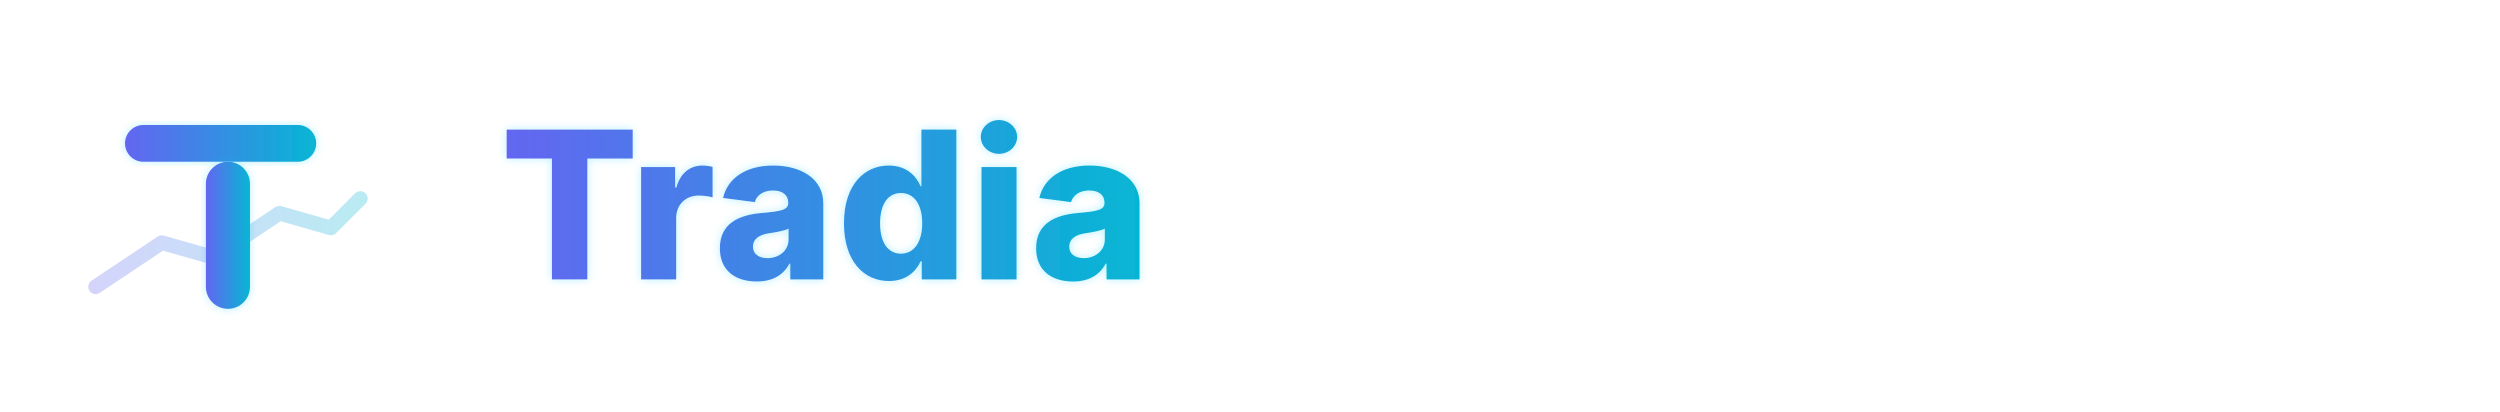
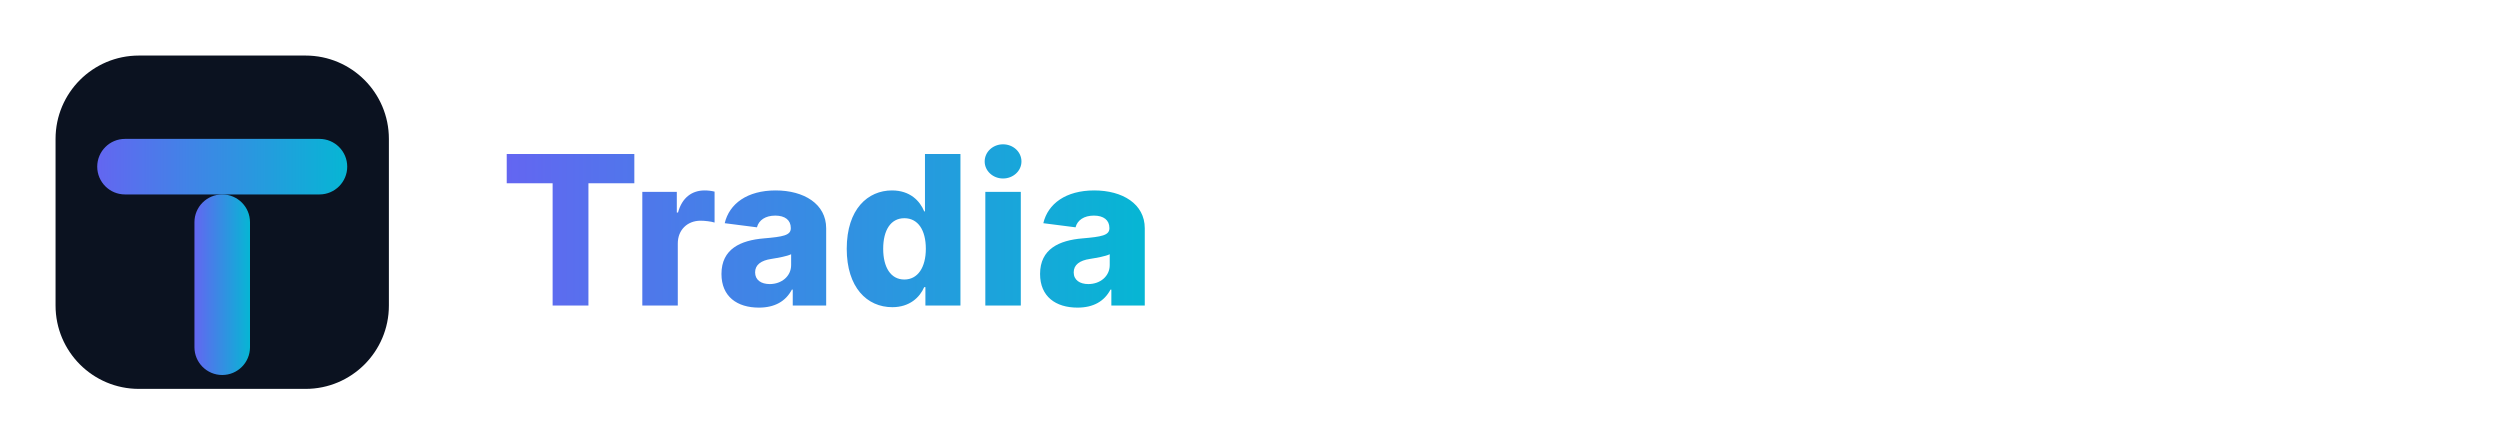
- <svg xmlns="http://www.w3.org/2000/svg" width="340" height="56" viewBox="0 0 340 56" role="img" aria-labelledby="title desc">
+ <svg xmlns="http://www.w3.org/2000/svg" width="360" height="64" viewBox="0 0 360 64" role="img" aria-labelledby="title desc">
  <defs>
-     <linearGradient id="grad" x1="0%" y1="0%" x2="100%" y2="0%">
+     <linearGradient id="brand" x1="0%" y1="0%" x2="100%" y2="0%">
      <stop offset="0%" stop-color="#6366F1" />
      <stop offset="100%" stop-color="#06B6D4" />
    </linearGradient>
-     <filter id="soft" x="-10%" y="-10%" width="120%" height="120%">
-       <feGaussianBlur in="SourceAlpha" stdDeviation="0.6" result="blur" />
-       <feColorMatrix in="blur" type="matrix" values="0 0 0 0 0  0 0 0 0 0.6  0 0 0 0 1  0 0 0 0.28 0" />
-       <feMerge>
-         <feMergeNode />
-         <feMergeNode in="SourceGraphic" />
-       </feMerge>
-     </filter>
-     <linearGradient id="ring" x1="0%" y1="0%" x2="100%" y2="100%">
-       <stop offset="0%" stop-color="#0EA5A4" stop-opacity="0.0" />
-       <stop offset="100%" stop-color="#7C3AED" stop-opacity="0.35" />
-     </linearGradient>
  </defs>
-   <g transform="translate(8,7)">
-     <path d="M5 32 L14 26 L21 28 L30 22 L37 24 L41 20" fill="none" stroke="url(#grad)" stroke-width="2" stroke-linecap="round" stroke-linejoin="round" opacity="0.28" />
-     <rect x="9" y="10" width="26" height="5" rx="2.5" fill="url(#grad)" filter="url(#soft)" />
-     <rect x="20" y="15" width="6" height="20" rx="3" fill="url(#grad)" filter="url(#soft)" />
+   <g transform="translate(8,8)">
+     <rect x="0" y="0" width="48" height="48" rx="12" fill="#0B1220" />
+     <rect x="6" y="12" width="36" height="8" rx="4" fill="url(#brand)" />
+     <rect x="20" y="20" width="8" height="26" rx="4" fill="url(#brand)" />
  </g>
-   <g transform="translate(68,38)" style="text-rendering:geometricPrecision;">
-     <text x="0" y="0" fill="url(#grad)" font-family="Inter, Segoe UI, Roboto, Helvetica, Arial, sans-serif" font-size="28" font-weight="800" letter-spacing="0.25" filter="url(#soft)">Tradia</text>
-     <path d="M2 6 L96 6" transform="translate(0,4)" stroke="url(#grad)" stroke-width="2" stroke-linecap="round" opacity="0.18" />
+   <g transform="translate(72,44)">
+     <text x="0" y="0" fill="url(#brand)" font-family="Inter, Segoe UI, Roboto, Helvetica, Arial, sans-serif" font-size="30" font-weight="800" letter-spacing="0.2">Tradia</text>
  </g>
</svg>
